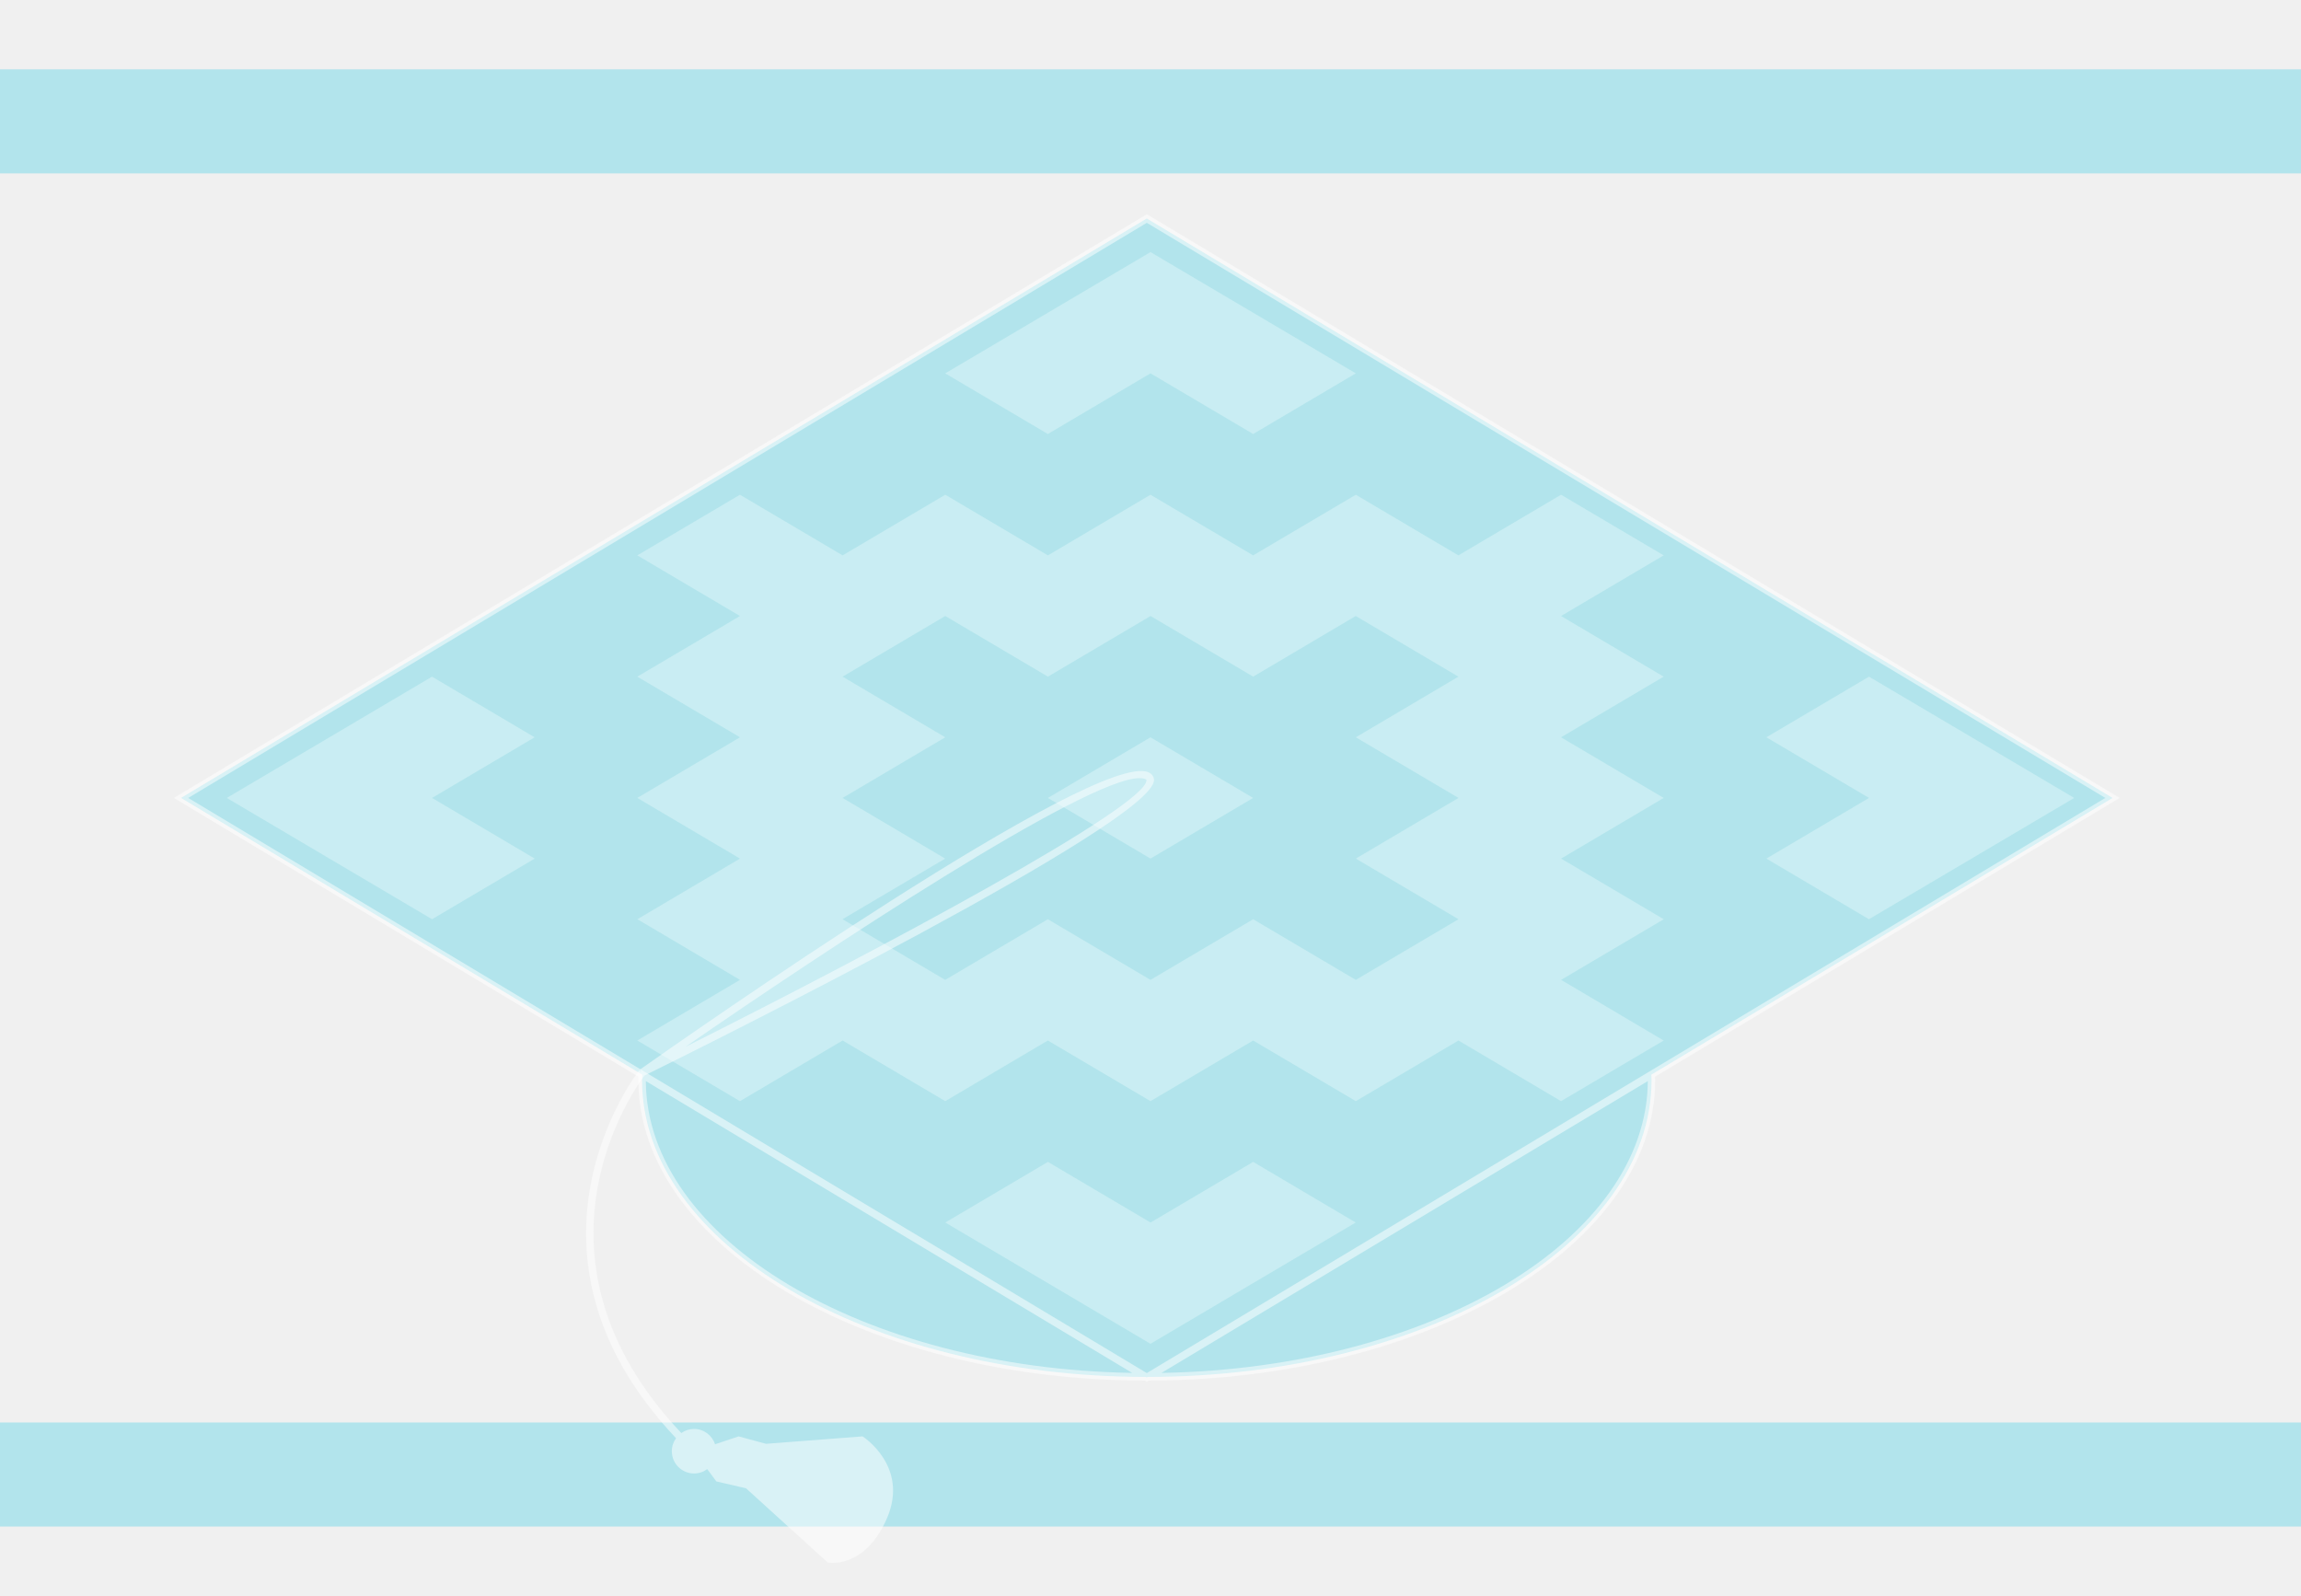
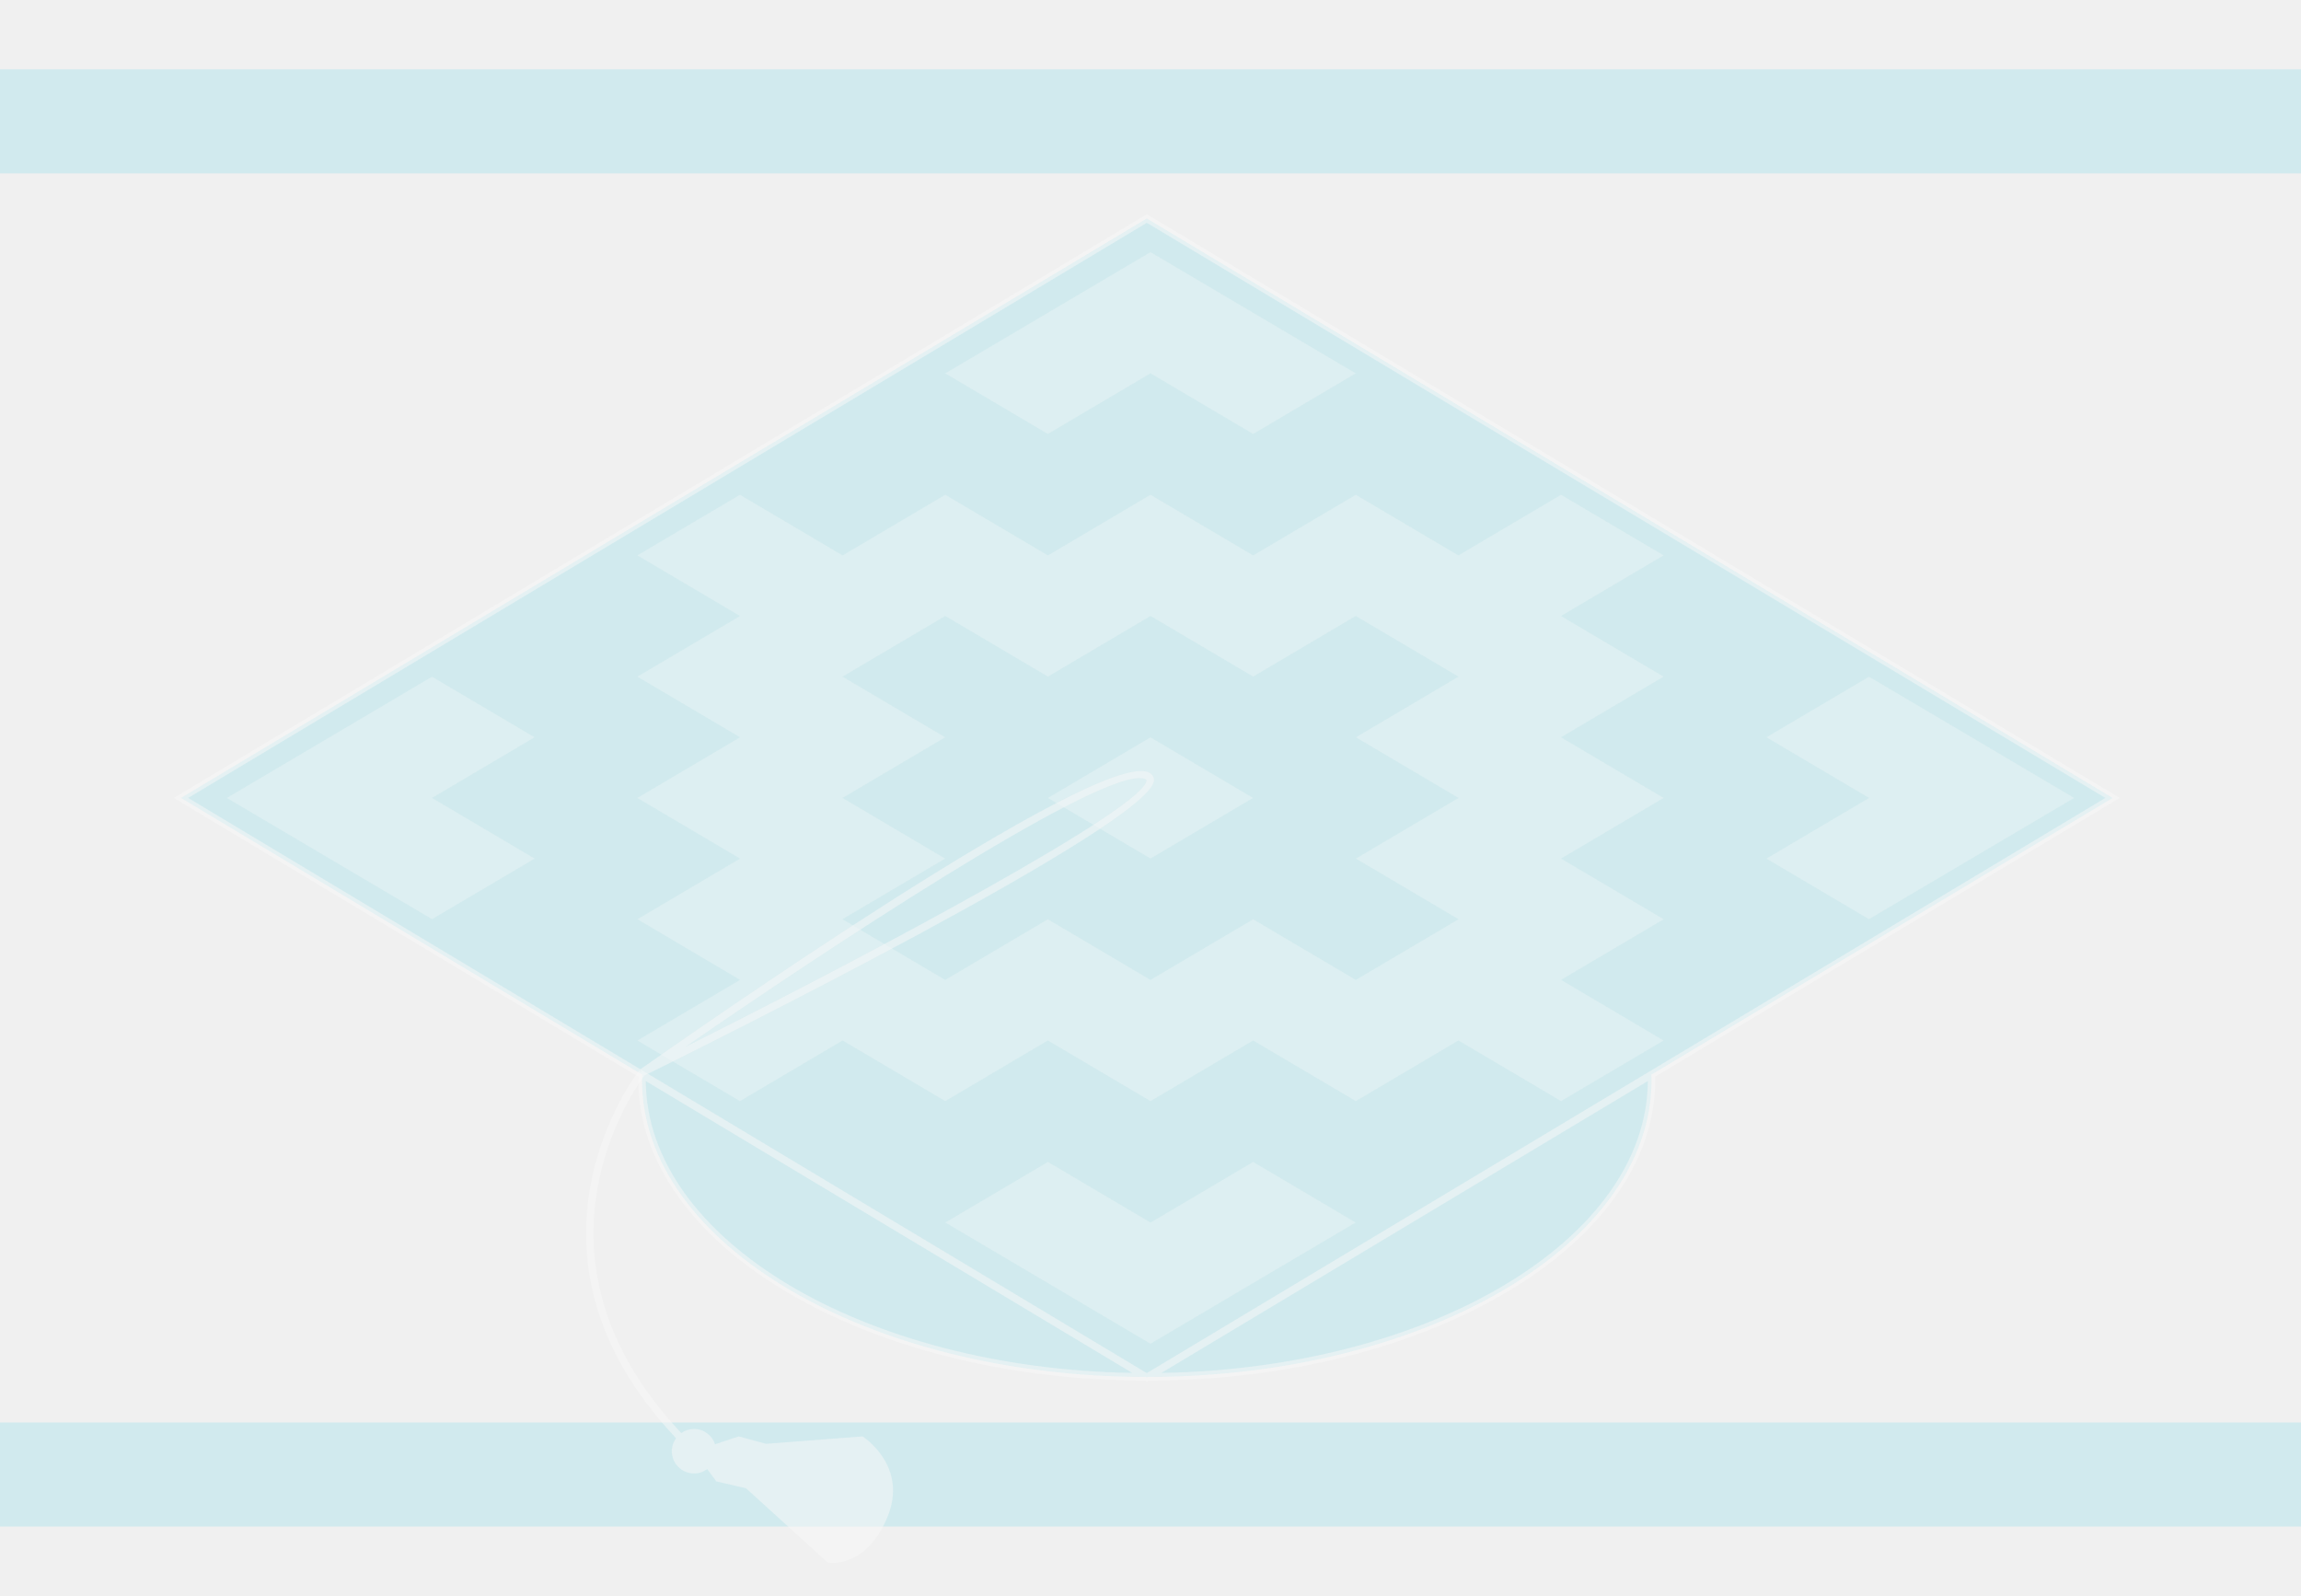
- <svg xmlns="http://www.w3.org/2000/svg" width="310" height="215" viewBox="0 0 310 215">
+ <svg xmlns="http://www.w3.org/2000/svg" width="310" height="215" viewBox="0 0 310 215" opacity="0.5">
  <style type="text/css">
		.st0{opacity:0.5;fill:#74D7E7;}
		.st1{opacity:0.5;}
		.st2{fill:#DFF6F9;}
		.st3{opacity:0.5;fill:#FFFFFF;}
	</style>
  <path class="st0" d="M310,23.36H0V9.34h310V23.36z M310,205.66H0v-14.02h310V205.66z" />
  <path class="st0" d="M284.61,107.5L154.5,29.44L24.39,107.5l62.14,37.28c-0.01,0.24-0.03,0.48-0.03,0.72   c0,22.07,30.39,39.96,67.89,40l0.11,0.07l0.11-0.07c37.5-0.04,67.89-17.93,67.89-40c0-0.24-0.02-0.48-0.03-0.72L284.61,107.5z" />
  <g class="st1">
    <polygon class="st2" points="265.63,99.33 251.8,91.16 237.97,99.33 251.8,107.5 237.97,115.67 251.79,123.84 265.62,115.67     279.45,107.5  " />
    <polygon class="st2" points="72.03,99.33 58.2,91.16 44.38,99.33 30.55,107.5 44.38,115.67 58.21,123.84 72.04,115.67 58.21,107.5      " />
    <path class="st2" d="M210.32,115.67l13.82-8.17l-13.83-8.17l13.83-8.17l-13.83-8.17l13.83-8.17l-13.83-8.17l-13.83,8.17    l-13.82-8.17l-13.83,8.17L155,66.65l-13.82,8.17l-13.83-8.17l-13.83,8.17l-13.83-8.17l-13.83,8.17l13.83,8.17l-13.83,8.17    l13.83,8.17l-13.83,8.17l13.83,8.17l-13.82,8.17l13.82,8.17l-13.83,8.17l13.83,8.17l13.83-8.17l13.83,8.17l13.82-8.17l13.83,8.17    l13.83-8.17l13.83,8.17l13.83-8.17l13.82,8.17l13.83-8.17l-13.82-8.17l13.83-8.17L210.32,115.67z M182.66,132.01l-13.83-8.17    L155,132.01l-13.83-8.17l-13.83,8.17l-13.83-8.17l13.83-8.17l-13.82-8.17l13.83-8.17l-13.83-8.17l13.83-8.17l13.83,8.17l13.83-8.17    l13.82,8.17l13.82-8.17l13.83,8.17l-13.82,8.17l13.83,8.17l-13.83,8.17l13.83,8.17L182.66,132.01z" />
    <polygon class="st2" points="155,50.3 168.83,58.47 182.66,50.3 168.83,42.13 155,33.96 141.17,42.13 127.34,50.3 141.17,58.47      " />
    <polygon class="st2" points="155.01,164.7 141.18,156.53 127.35,164.7 141.18,172.87 155,181.04 168.83,172.86 182.65,164.7     168.83,156.53  " />
    <polygon class="st2" points="141.17,107.5 155,115.67 168.83,107.5 155,99.33  " />
  </g>
  <path class="st3" d="M285.58,107.5L154.76,29.01l-0.26-0.15L23.42,107.5l62.6,37.56c-0.01,0.15-0.02,0.29-0.02,0.44   c0,22.28,30.59,40.42,68.25,40.5l0.25,0.15l0.25-0.15c37.66-0.08,68.25-18.21,68.25-40.5c0-0.15-0.01-0.29-0.02-0.44L285.58,107.5z   M154.5,30.02l129.14,77.48L154.5,184.98L25.36,107.5L154.5,30.02z M87.01,145.65l65.52,39.31   C116.31,184.35,87.14,166.97,87.01,145.65z M156.48,184.96l65.52-39.31C221.86,166.97,192.69,184.35,156.48,184.96z" />
  <path class="st3" d="M86.83,144.9c7.5-3.7,68.79-34.13,68.64-39.83c-0.01-0.26-0.12-0.75-0.76-1.03   c-7.06-3.02-62.22,35.63-68.49,40.05l0.2,0.34l-0.3-0.24c-0.2,0.25-18.91,24.3,4.96,49.57c-0.36,0.49-0.57,1.09-0.57,1.75   c0,1.66,1.34,3,3,3c0.67,0,1.28-0.22,1.77-0.59l1.23,1.66l4,0.93l11,10c0,0,5,1,8-6s-3.3-11-3.3-11l-13.01,1l-3.69-1l-3.17,1.06   c-0.4-1.19-1.51-2.06-2.83-2.06c-0.64,0-1.23,0.2-1.72,0.55C69.24,169.16,85.65,146.45,86.83,144.9z M153.52,104.83   c0.31,0,0.57,0.04,0.78,0.13c0.16,0.07,0.16,0.11,0.16,0.13c0.09,3.55-35.84,22.78-62.13,35.95   C111.12,128.05,146.25,104.83,153.52,104.83z" />
</svg>
